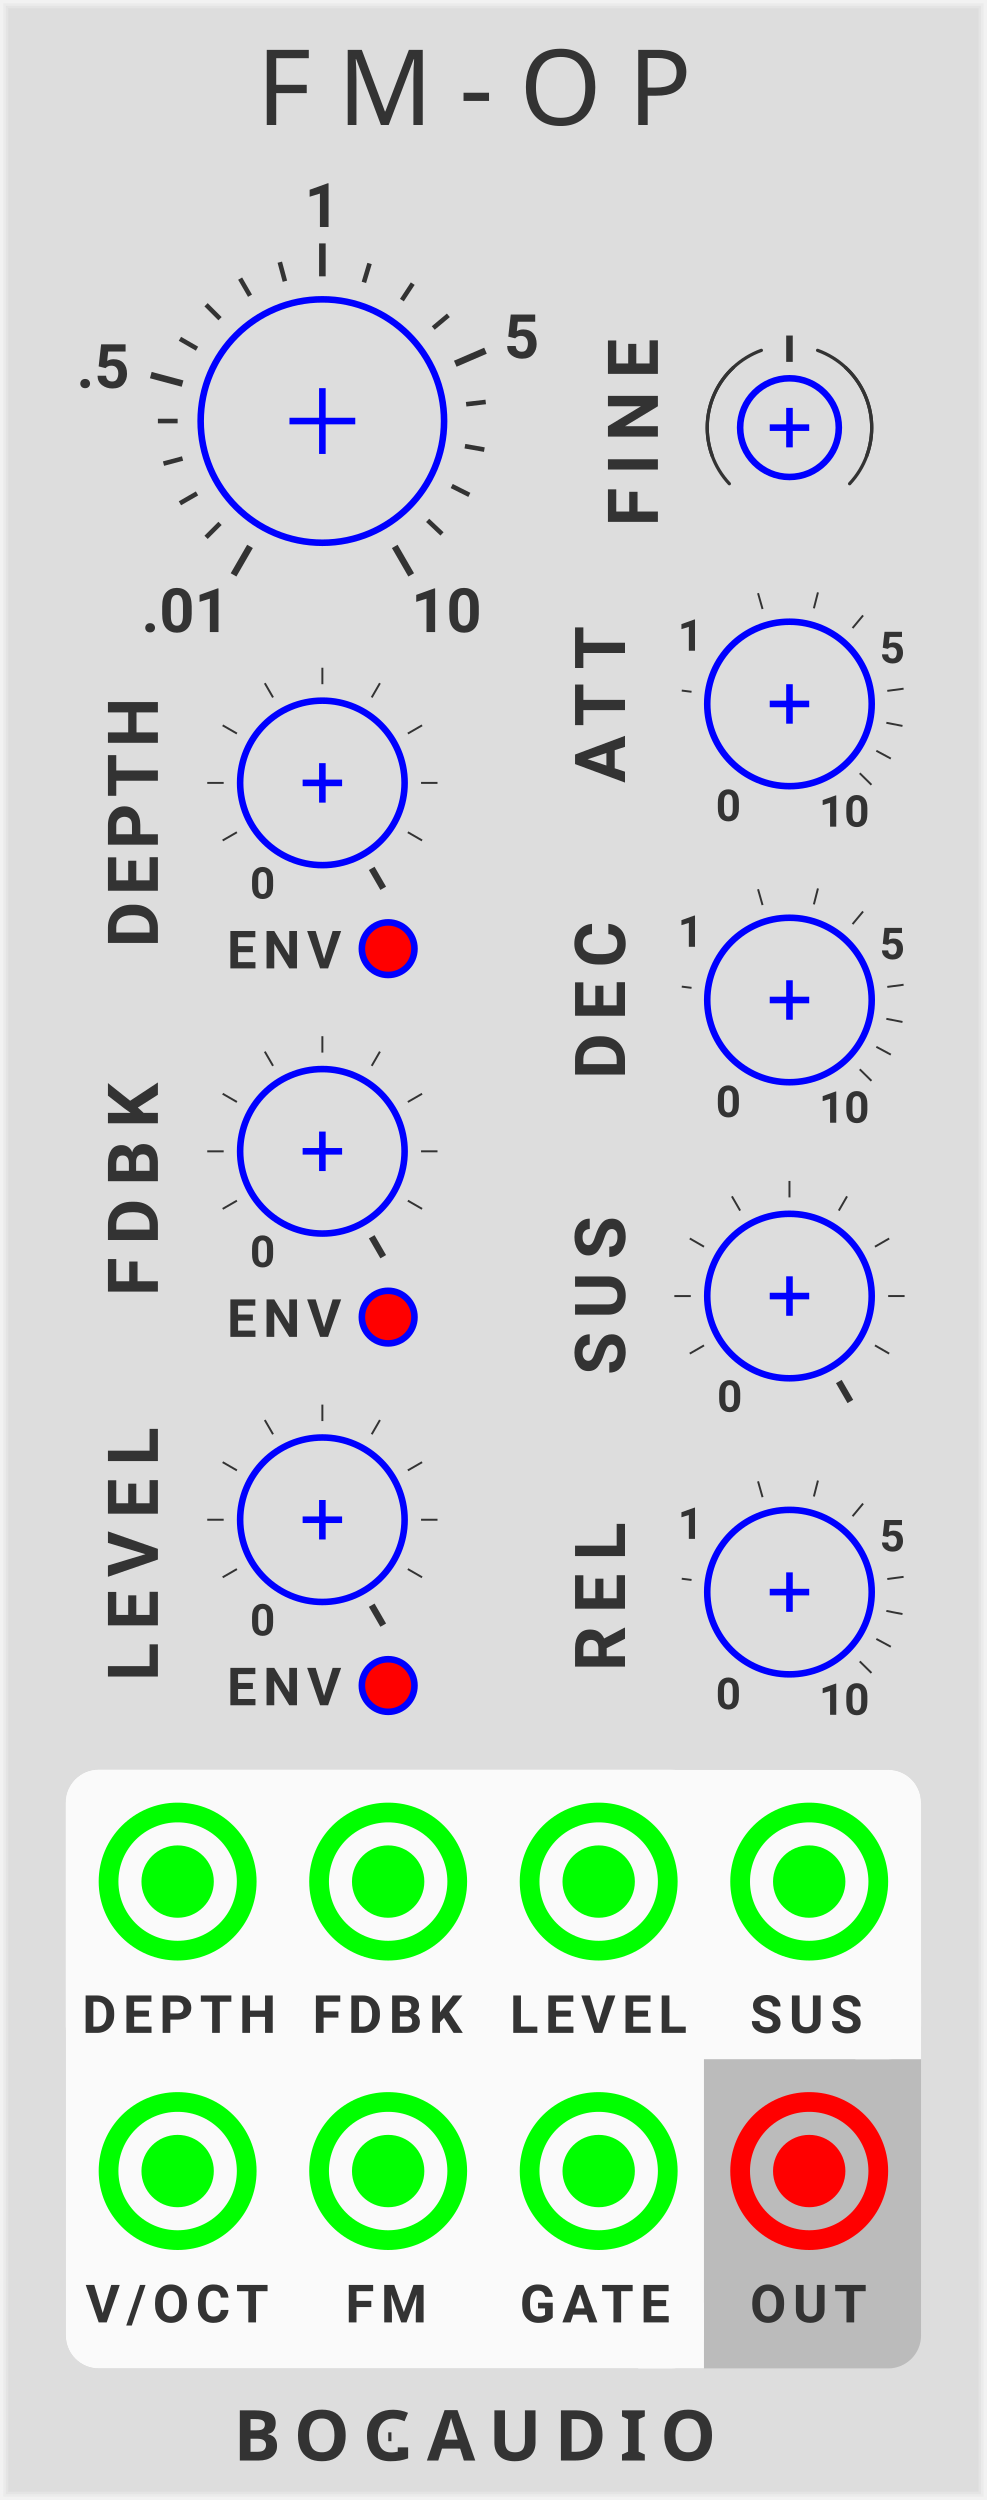
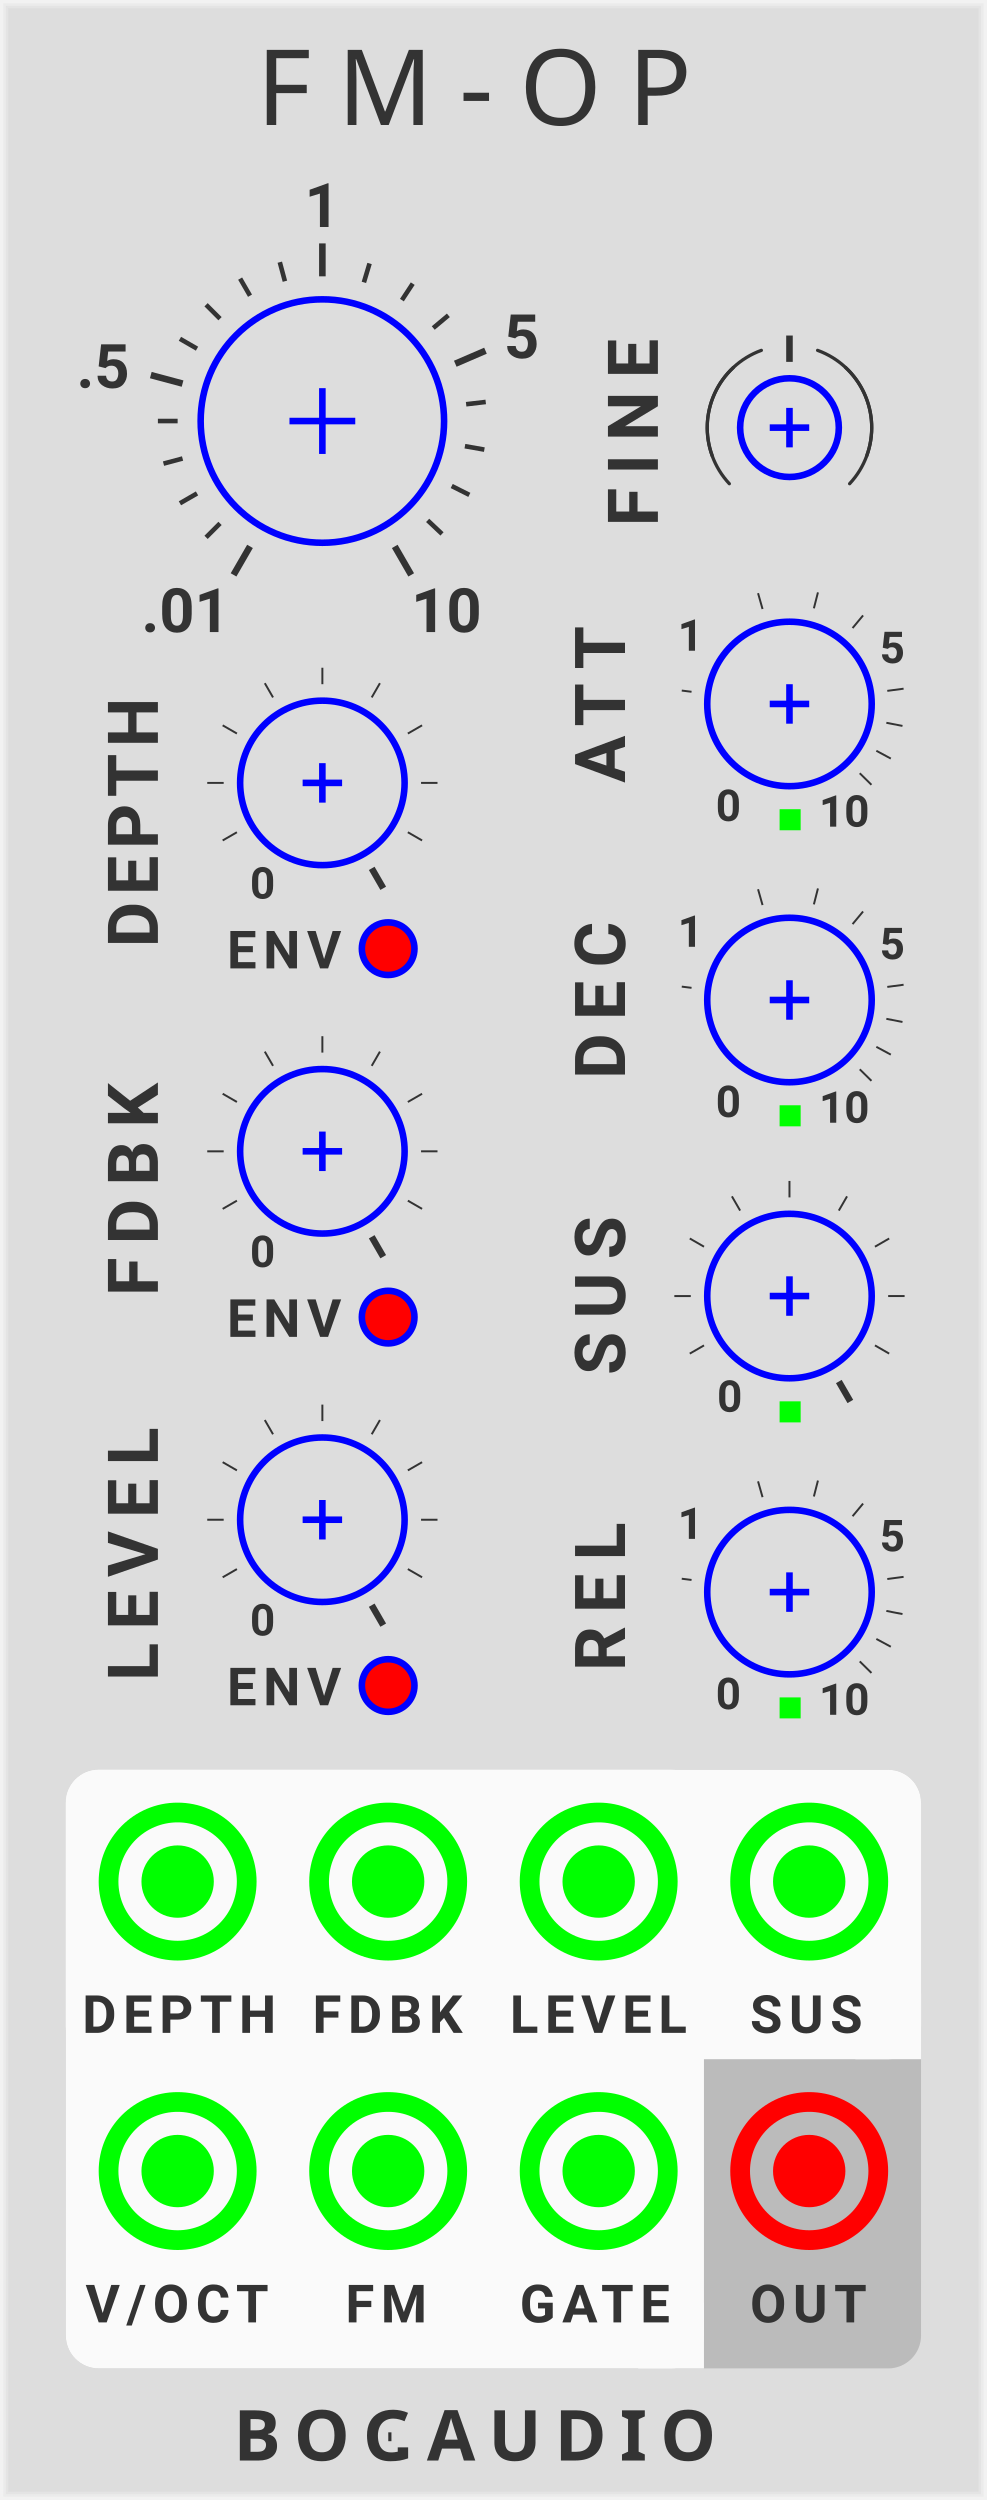
<svg xmlns="http://www.w3.org/2000/svg" xmlns:xlink="http://www.w3.org/1999/xlink" version="1.1" width="150" height="380" viewBox="0 0 150 380">
  <style>
    text {
      fill: #333;
      font-family: 'Roboto', sans-serif;
      font-weight: bold;
    }
    text.title {
      font-family: 'Comfortaa', sans-serif;
      font-weight: normal;
    }
    text.brand {
      font-family: 'Audiowide', sans-serif;
      font-weight: bold;
    }
  </style>
  <defs>
    <symbol id="knob" viewBox="0 0 38px 38px">
      <g transform="translate(19 19)">
        <polyline points="-5,0 5,0" stroke-width="1" stroke="#00f" />
        <polyline points="0,-5 0,5" stroke-width="1" stroke="#00f" />
        <circle cx="0" cy="0" r="18.5" stroke-width="1" stroke="#00f" fill="none" />
      </g>
    </symbol>
    <symbol id="knob-medium" viewBox="0 0 26px 26px">
      <g transform="translate(13 13)">
        <polyline points="-3,0 3,0" stroke-width="1" stroke="#00f" />
        <polyline points="0,-3 0,3" stroke-width="1" stroke="#00f" />
        <circle cx="0" cy="0" r="12.5" stroke-width="1" stroke="#00f" fill="none" />
      </g>
    </symbol>
    <symbol id="knob-smallest" viewBox="0 0 16px 16px">
      <g transform="translate(8 8)">
        <polyline points="-3,0 3,0" stroke-width="1" stroke="#00f" />
        <polyline points="0,-3 0,3" stroke-width="1" stroke="#00f" />
        <circle r="7.5" stroke-width="1" stroke="#00f" fill="none" />
      </g>
    </symbol>
    <symbol id="knobguide-ratio" viewBox="0 0 88px 78px">
      <g transform="translate(49 39)">
        <g transform="rotate(-240) translate(19 0)">
          <polyline points="0,0 5,0" stroke-width="1" stroke="#333" transform="translate(3 0)" />
          <text font-size="7.0pt" transform="translate(14 0) rotate(240) translate(-11 3.5)">.01</text>
        </g>
        <polyline points="0,0 3,0" stroke-width="0.7" stroke="#333" transform="rotate(-225) translate(22 0)" />
        <polyline points="0,0 3,0" stroke-width="0.7" stroke="#333" transform="rotate(-210) translate(22 0)" />
        <polyline points="0,0 3,0" stroke-width="0.7" stroke="#333" transform="rotate(-195) translate(22 0)" />
        <polyline points="0,0 3,0" stroke-width="0.7" stroke="#333" transform="rotate(-180) translate(22 0)" />
        <g transform="rotate(-165) translate(19 0)">
          <polyline points="0,0 5,0" stroke-width="1" stroke="#333" transform="translate(3 0)" />
          <text font-size="7.0pt" transform="translate(14 0) rotate(165) translate(-5.5 3.5)">.5</text>
        </g>
        <polyline points="0,0 3,0" stroke-width="0.7" stroke="#333" transform="rotate(-150) translate(22 0)" />
        <polyline points="0,0 3,0" stroke-width="0.7" stroke="#333" transform="rotate(-135) translate(22 0)" />
        <polyline points="0,0 3,0" stroke-width="0.7" stroke="#333" transform="rotate(-120) translate(22 0)" />
        <polyline points="0,0 3,0" stroke-width="0.7" stroke="#333" transform="rotate(-105) translate(22 0)" />
        <g transform="rotate(-90) translate(19 0)">
          <polyline points="0,0 5,0" stroke-width="1" stroke="#333" transform="translate(3 0)" />
          <text font-size="7.0pt" transform="translate(14 0) rotate(90) translate(-2.7 3.5)">1</text>
        </g>
        <polyline points="0,0 3,0" stroke-width="0.7" stroke="#333" transform="rotate(-73.33) translate(22 0)" />
        <polyline points="0,0 3,0" stroke-width="0.7" stroke="#333" transform="rotate(-56.67) translate(22 0)" />
        <polyline points="0,0 3,0" stroke-width="0.7" stroke="#333" transform="rotate(-40) translate(22 0)" />
        <g transform="rotate(-23.33) translate(19 0)">
          <polyline points="0,0 5,0" stroke-width="1" stroke="#333" transform="translate(3 0)" />
          <text font-size="7.0pt" transform="translate(14 0) rotate(23.33) translate(-2.7 3.5)">5</text>
        </g>
        <polyline points="0,0 3,0" stroke-width="0.7" stroke="#333" transform="rotate(-6.67) translate(22 0)" />
        <polyline points="0,0 3,0" stroke-width="0.7" stroke="#333" transform="rotate(10) translate(22 0)" />
        <polyline points="0,0 3,0" stroke-width="0.7" stroke="#333" transform="rotate(26.67) translate(22 0)" />
        <polyline points="0,0 3,0" stroke-width="0.7" stroke="#333" transform="rotate(43.33) translate(22 0)" />
        <g transform="rotate(60) translate(19 0)">
          <polyline points="0,0 5,0" stroke-width="1" stroke="#333" transform="translate(3 0)" />
          <text font-size="7.0pt" transform="translate(14 0) rotate(-60) translate(-3 3.5)">10</text>
        </g>
      </g>
    </symbol>
    <symbol id="knobguide-linear" viewBox="0 0 45px 45px">
      <g transform="translate(22.5 22.5)">
        <text font-size="5.0pt" transform="rotate(-240) translate(18 0) rotate(240) translate(-2 2)">0</text>
        <polyline points="0,0 2.5,0" stroke-width="0.3" stroke="#333" transform="rotate(-210) translate(15 0)" />
        <polyline points="0,0 2.5,0" stroke-width="0.3" stroke="#333" transform="rotate(-180) translate(15 0)" />
        <polyline points="0,0 2.5,0" stroke-width="0.3" stroke="#333" transform="rotate(-150) translate(15 0)" />
        <polyline points="0,0 2.5,0" stroke-width="0.3" stroke="#333" transform="rotate(-120) translate(15 0)" />
        <polyline points="0,0 2.5,0" stroke-width="0.3" stroke="#333" transform="rotate(-90) translate(15 0)" />
        <polyline points="0,0 2.5,0" stroke-width="0.3" stroke="#333" transform="rotate(-60) translate(15 0)" />
        <polyline points="0,0 2.5,0" stroke-width="0.3" stroke="#333" transform="rotate(-30) translate(15 0)" />
        <polyline points="0,0 2.5,0" stroke-width="0.3" stroke="#333" transform="rotate(0) translate(15 0)" />
        <polyline points="0,0 2.5,0" stroke-width="0.3" stroke="#333" transform="rotate(30) translate(15 0)" />
        <polyline points="0,0 3.5,0" stroke-width="1" stroke="#333" transform="rotate(60) translate(15 0)" />
      </g>
    </symbol>
    <symbol id="knobguide-time" viewBox="0 0 45px 45px">
      <g transform="translate(22.5 22.5)">
        <g transform="rotate(-240) translate(15 0)">
          <text font-size="5.0pt" transform="translate(3 0) rotate(240) translate(-2.2 2.2)">0</text>
        </g>
        <g transform="rotate(-172.92) translate(15 0)">
          <polyline points="0,0 1.5,0" stroke-width="0.3" stroke="#333" />
        </g>
        <g transform="rotate(-145.13) translate(15 0)">
          <text font-size="5.0pt" transform="translate(3 0) rotate(145.13) translate(-2.2 2.2)">1</text>
        </g>
        <g transform="rotate(-105.84) translate(15 0)">
          <polyline points="0,0 2.5,0" stroke-width="0.3" stroke="#333" />
        </g>
        <g transform="rotate(-75.68) translate(15 0)">
          <polyline points="0,0 2.5,0" stroke-width="0.3" stroke="#333" />
        </g>
        <g transform="rotate(-50.26) translate(15 0)">
          <polyline points="0,0 2.5,0" stroke-width="0.3" stroke="#333" />
        </g>
        <g transform="rotate(-27.87) translate(15 0)">
          <text font-size="5.0pt" transform="translate(3 0) rotate(27.87) translate(-2.2 2.2)">5</text>
        </g>
        <g transform="rotate(-7.62) translate(15 0)">
          <polyline points="0,0 2.5,0" stroke-width="0.3" stroke="#333" />
        </g>
        <g transform="rotate(11) translate(15 0)">
          <polyline points="0,0 2.5,0" stroke-width="0.3" stroke="#333" />
        </g>
        <g transform="rotate(28.33) translate(15 0)">
          <polyline points="0,0 2.5,0" stroke-width="0.3" stroke="#333" />
        </g>
        <g transform="rotate(44.6) translate(15 0)">
          <polyline points="0,0 2.5,0" stroke-width="0.3" stroke="#333" />
        </g>
        <g transform="rotate(60) translate(16 0)">
          <text font-size="5.0pt" transform="translate(3 0) rotate(-60) translate(-5 2.2)">10</text>
        </g>
      </g>
    </symbol>
    <symbol id="knobguide-centertick" viewBox="0 0 40px 40px">
      <g transform="translate(20 20)">
        <g transform="rotate(-90) translate(10 0)">
          <polyline points="0,0 4,0" stroke-width="1" stroke="#333" />
        </g>
        <path d="M 0 -12.5 A 12.5 12.5 0 0 1 12.5 0" stroke="#333" stroke-width="0.5" stroke-linecap="round" fill="none" transform="rotate(20)" />
        <path d="M 0 -12.5 A 12.5 12.5 0 0 1 12.5 0" stroke="#333" stroke-width="0.5" stroke-linecap="round" fill="none" transform="rotate(43)" />
        <path d="M 0 -12.5 A 12.5 12.5 0 0 0 -12.5 0" stroke="#333" stroke-width="0.5" stroke-linecap="round" fill="none" transform="rotate(-20)" />
        <path d="M 0 -12.5 A 12.5 12.5 0 0 0 -12.5 0" stroke="#333" stroke-width="0.5" stroke-linecap="round" fill="none" transform="rotate(-43)" />
      </g>
    </symbol>
    <symbol id="input" viewBox="0 0 24px 24px">
      <g transform="translate(12 12)">
        <circle cx="0" cy="0" r="5" stroke-width="1" stroke="#0f0" fill="#0f0" />
        <circle cx="0" cy="0" r="10.5" stroke-width="3" stroke="#0f0" fill="none" />
      </g>
    </symbol>
    <symbol id="output" viewBox="0 0 24px 24px">
      <g transform="translate(12 12)">
        <circle cx="0" cy="0" r="5" stroke-width="1" stroke="#f00" fill="#f00" />
        <circle cx="0" cy="0" r="10.5" stroke-width="3" stroke="#f00" fill="none" />
      </g>
    </symbol>
    <symbol id="button-small" viewBox="0 0 9px 9px">
      <g transform="translate(4.5 4.5)">
        <circle r="4" stroke-width="1" stroke="#00f" fill="#f00" />
      </g>
    </symbol>
    <symbol id="light-small" viewBox="0 0 6.4px 6.4px">
      <rect width="6.4" height="6.4" fill="#0f0" />
    </symbol>
+     <symbol id="light-tiny" viewBox="0 0 1.1px 1.1px">
+       <rect width="3.2" height="3.2" fill="#0f0" />
+     </symbol>
  </defs>
  <rect width="100%" height="100%" fill="#ddd" />
  <polyline points="1,1 149,1 149,379 1,379 1,1" stroke="#e4e4e4" stroke-width="0.5" fill="none" />
  <polyline points="0.5,0.5 149.5,0.5 149.5,379.5 0.5,379.5 0.5,0.5" stroke="#ebebeb" stroke-width="0.8" fill="none" />
  <polyline points="0,0 150,0 150,380 0,380 0,0" stroke="#f2f2f2" stroke-width="1" fill="none" />
  <text class="title" x="39" y="19" font-size="12pt" letter-spacing="4px">FM-OP</text>
  <g transform="translate(35.5 374)">
    <text class="brand" font-size="8pt" letter-spacing="2px">BOGAUDIO</text>
    <rect width="3.0" height="3" fill="#ddd" transform="translate(24 -5)" />
  </g>
  <g transform="translate(10 25)">
    <g transform="translate(0 20)">
      <use id="RATIO_PARAM" xlink:href="#knob" transform="translate(20 0)" />
    </g>
    <use xlink:href="#knobguide-ratio" transform="translate(-10 0)" />
    <g transform="translate(82 20)">
      <text font-size="8pt" letter-spacing="2px" transform="translate(8 35) rotate(270)">FINE</text>
      <use id="FINE_PARAM" xlink:href="#knob-smallest" transform="translate(20 12)" />
    </g>
    <use xlink:href="#knobguide-centertick" transform="translate(90 20)" />
  </g>
  <g transform="translate(87 94)">
    <text font-size="8pt" letter-spacing="2px" transform="translate(8 25) rotate(270)">ATT</text>
    <use id="ATTACK_PARAM" xlink:href="#knob-medium" transform="translate(20 0)" />
    <use xlink:href="#knobguide-time" transform="translate(10.5 -9.5)" />
+     <use id="ATTACK_LIGHT" xlink:href="#light-tiny" transform="translate(31.5 29)" />
  </g>
  <g transform="translate(87 139)">
    <text font-size="8pt" letter-spacing="2px" transform="translate(8 25) rotate(270)">DEC</text>
    <use id="DECAY_PARAM" xlink:href="#knob-medium" transform="translate(20 0)" />
    <use xlink:href="#knobguide-time" transform="translate(10.5 -9.5)" />
+     <use id="DECAY_LIGHT" xlink:href="#light-tiny" transform="translate(31.5 29)" />
  </g>
  <g transform="translate(87 184)">
    <text font-size="8pt" letter-spacing="2px" transform="translate(8 25) rotate(270)">SUS</text>
    <use id="SUSTAIN_PARAM" xlink:href="#knob-medium" transform="translate(20 0)" />
    <use xlink:href="#knobguide-linear" transform="translate(10.5 -9.5)" />
+     <use id="SUSTAIN_LIGHT" xlink:href="#light-tiny" transform="translate(31.5 29)" />
  </g>
  <g transform="translate(87 229)">
    <text font-size="8pt" letter-spacing="2px" transform="translate(8 25) rotate(270)">REL</text>
    <use id="RELEASE_PARAM" xlink:href="#knob-medium" transform="translate(20 0)" />
    <use xlink:href="#knobguide-time" transform="translate(10.5 -9.5)" />
+     <use id="RELEASE_LIGHT" xlink:href="#light-tiny" transform="translate(31.5 29)" />
  </g>
  <g transform="translate(16 106)">
    <text font-size="8pt" letter-spacing="1px" transform="translate(8 38) rotate(270)">DEPTH</text>
    <use id="DEPTH_PARAM" xlink:href="#knob-medium" transform="translate(20 0)" />
    <g transform="translate(18.5 35)">
      <text font-size="6pt" letter-spacing="1px" transform="translate(0 6.2)">ENV</text>
      <use id="ENV_TO_DEPTH_PARAM" xlink:href="#button-small" transform="translate(20 -1.3)" />
    </g>
    <use xlink:href="#knobguide-linear" transform="translate(10.5 -9.5)" />
  </g>
  <g transform="translate(16 162)">
    <text font-size="8pt" letter-spacing="2px" transform="translate(8 35) rotate(270)">FDBK</text>
    <use id="FEEDBACK_PARAM" xlink:href="#knob-medium" transform="translate(20 0)" />
    <g transform="translate(18.5 35)">
      <text font-size="6pt" letter-spacing="1px" transform="translate(0 6.2)">ENV</text>
      <use id="ENV_TO_FEEDBACK_PARAM" xlink:href="#button-small" transform="translate(20 -1.3)" />
    </g>
    <use xlink:href="#knobguide-linear" transform="translate(10.5 -9.5)" />
  </g>
  <g transform="translate(16 218)">
    <text font-size="8pt" letter-spacing="2px" transform="translate(8 37.5) rotate(270)">LEVEL</text>
    <use id="LEVEL_PARAM" xlink:href="#knob-medium" transform="translate(20 0)" />
    <g transform="translate(18.5 35)">
      <text font-size="6pt" letter-spacing="1px" transform="translate(0 6.2)">ENV</text>
      <use id="ENV_TO_LEVEL_PARAM" xlink:href="#button-small" transform="translate(20 -1.3)" />
    </g>
    <use xlink:href="#knobguide-linear" transform="translate(10.5 -9.5)" />
  </g>
  <g transform="translate(0 269)">
    <rect width="130" height="91" rx="5" fill="#bbb" transform="translate(10 0)" />
    <rect width="97" height="91" rx="5" fill="#fafafa" transform="translate(10 0)" />
    <rect width="130" height="44" rx="5" fill="#fafafa" transform="translate(10 0)" />
    <rect width="10" height="10" fill="#fafafa" transform="translate(130 34)" />
    <rect width="10" height="10" fill="#fafafa" transform="translate(97 81)" />
    <g transform="translate(12 0)">
      <use id="DEPTH_INPUT" xlink:href="#input" transform="translate(3 5)" />
      <text font-size="6pt" letter-spacing="1px" transform="translate(0.5 40)">DEPTH</text>
    </g>
    <g transform="translate(44 0)">
      <use id="FEEDBACK_INPUT" xlink:href="#input" transform="translate(3 5)" />
      <text font-size="6pt" letter-spacing="1px" transform="translate(3.5 40)">FDBK</text>
    </g>
    <g transform="translate(76 0)">
      <use id="LEVEL_INPUT" xlink:href="#input" transform="translate(3 5)" />
      <text font-size="6pt" letter-spacing="1px" transform="translate(1.5 40)">LEVEL</text>
    </g>
    <g transform="translate(108 0)">
      <use id="SUSTAIN_INPUT" xlink:href="#input" transform="translate(3 5)" />
      <text font-size="6pt" letter-spacing="1px" transform="translate(6 40)">SUS</text>
    </g>
    <g transform="translate(10 44)">
      <g transform="translate(2 0)">
        <use id="PITCH_INPUT" xlink:href="#input" transform="translate(3 5)" />
        <text font-size="6pt" letter-spacing="1px" transform="translate(1 40)">V/OCT</text>
      </g>
      <g transform="translate(34 0)">
        <use id="FM_INPUT" xlink:href="#input" transform="translate(3 5)" />
        <text font-size="6pt" letter-spacing="1px" transform="translate(8.5 40)">FM</text>
      </g>
      <g transform="translate(66 0)">
        <use id="GATE_INPUT" xlink:href="#input" transform="translate(3 5)" />
        <text font-size="6pt" letter-spacing="1px" transform="translate(3 40)">GATE</text>
      </g>
      <g transform="translate(98 0)">
        <use id="AUDIO_OUTPUT" xlink:href="#output" transform="translate(3 5)" />
        <text font-size="6pt" letter-spacing="1px" transform="translate(6 40)">OUT</text>
      </g>
    </g>
  </g>
</svg>
